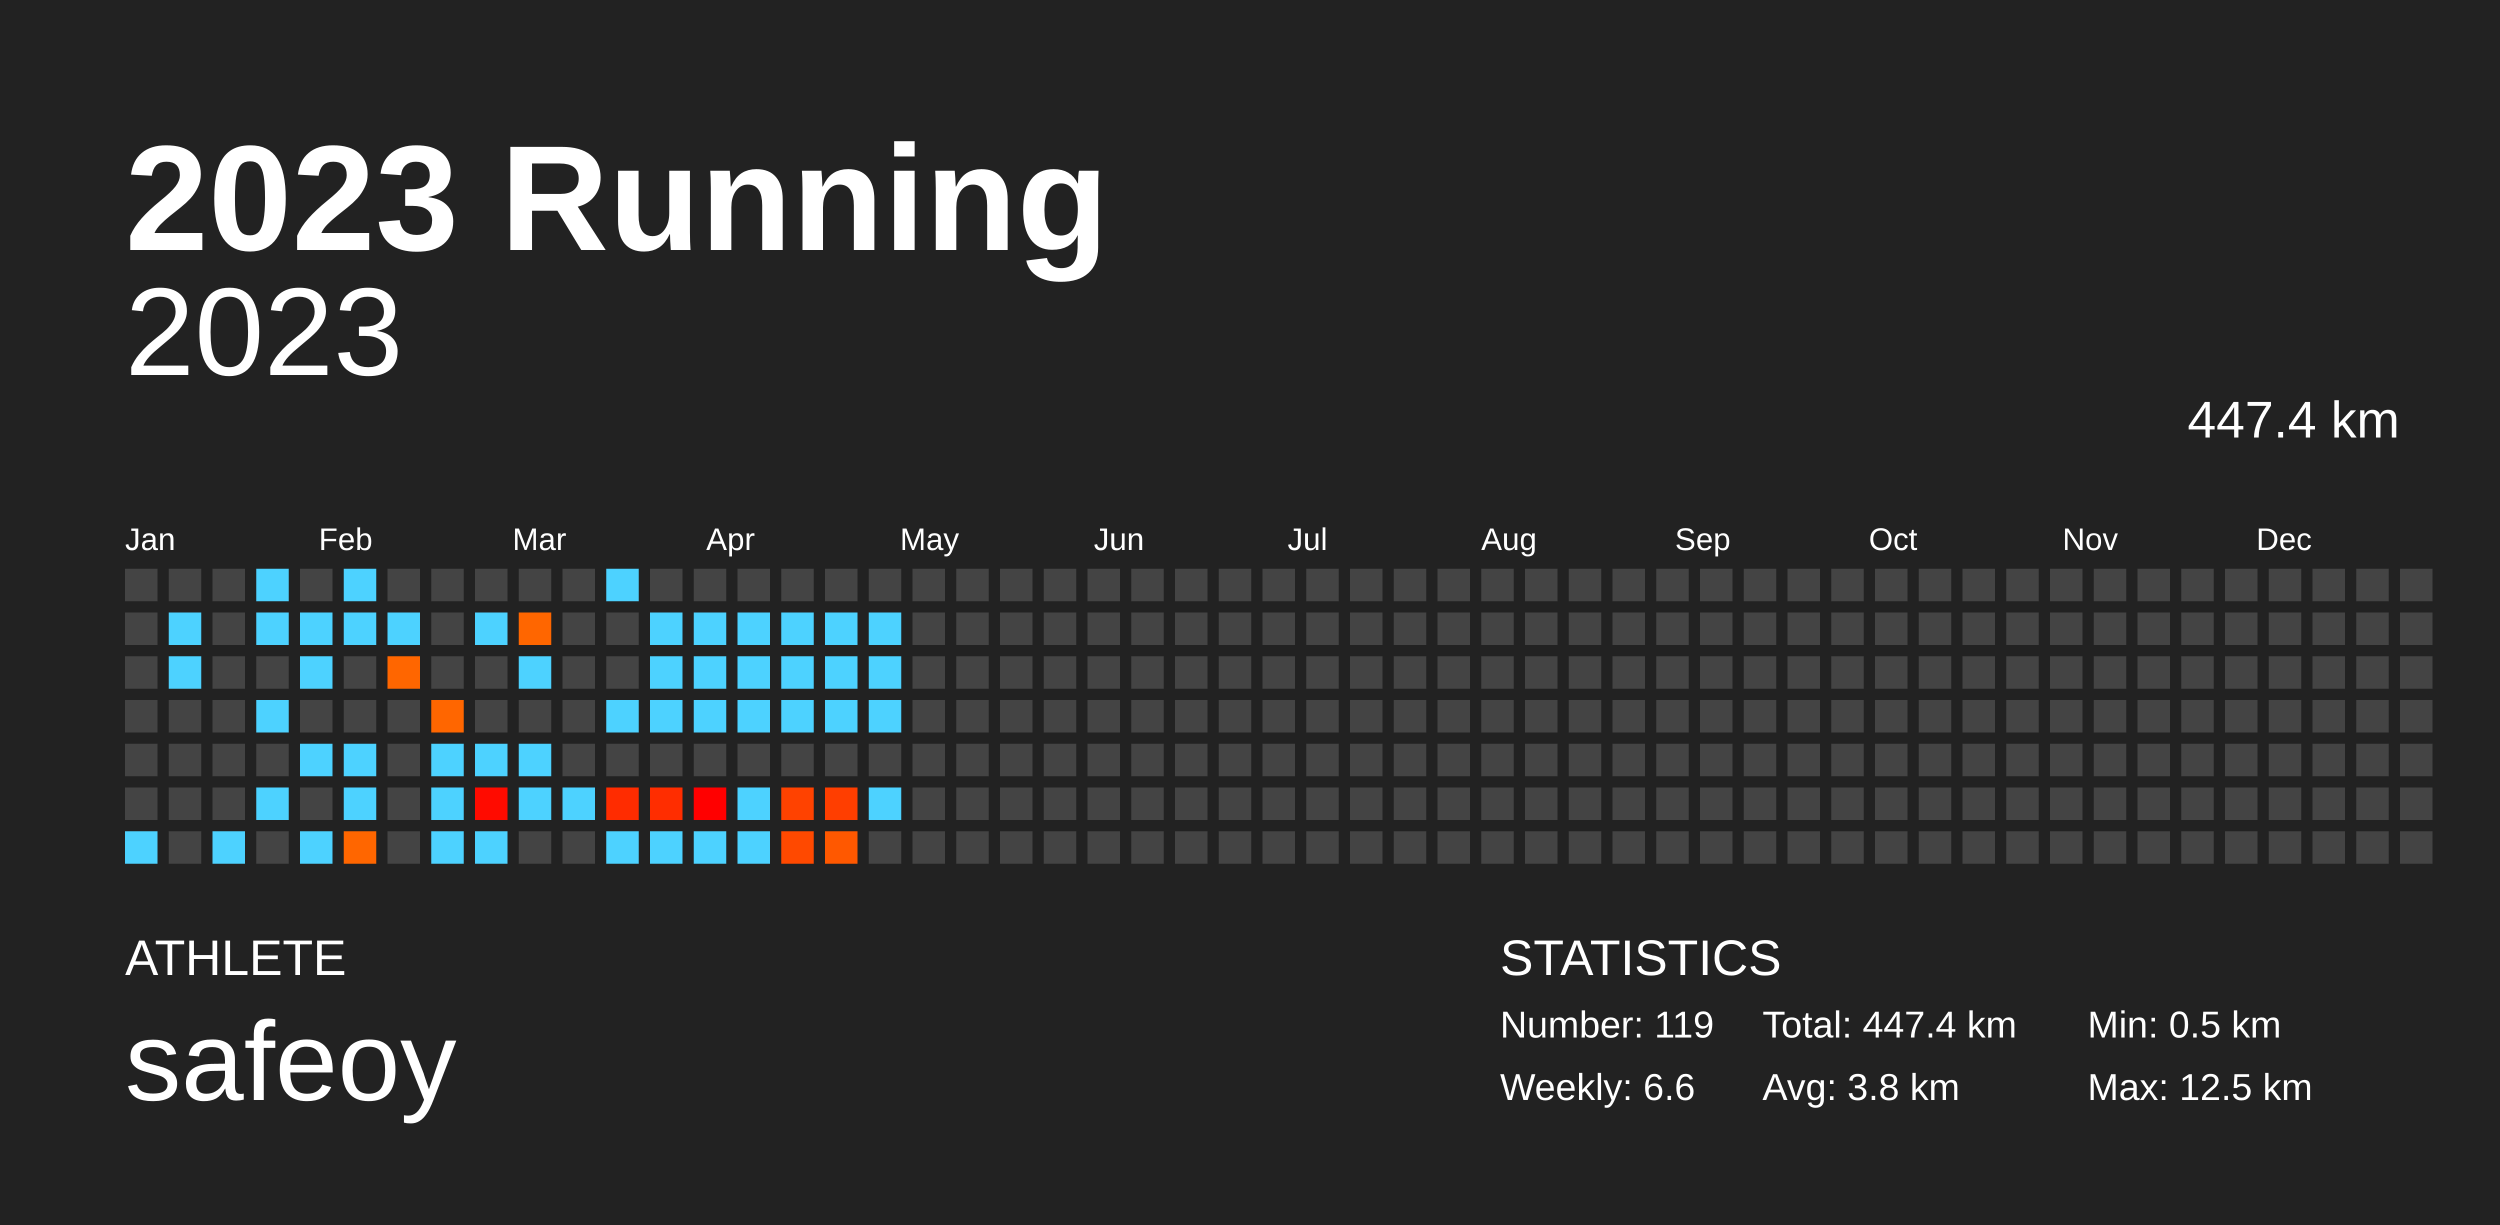
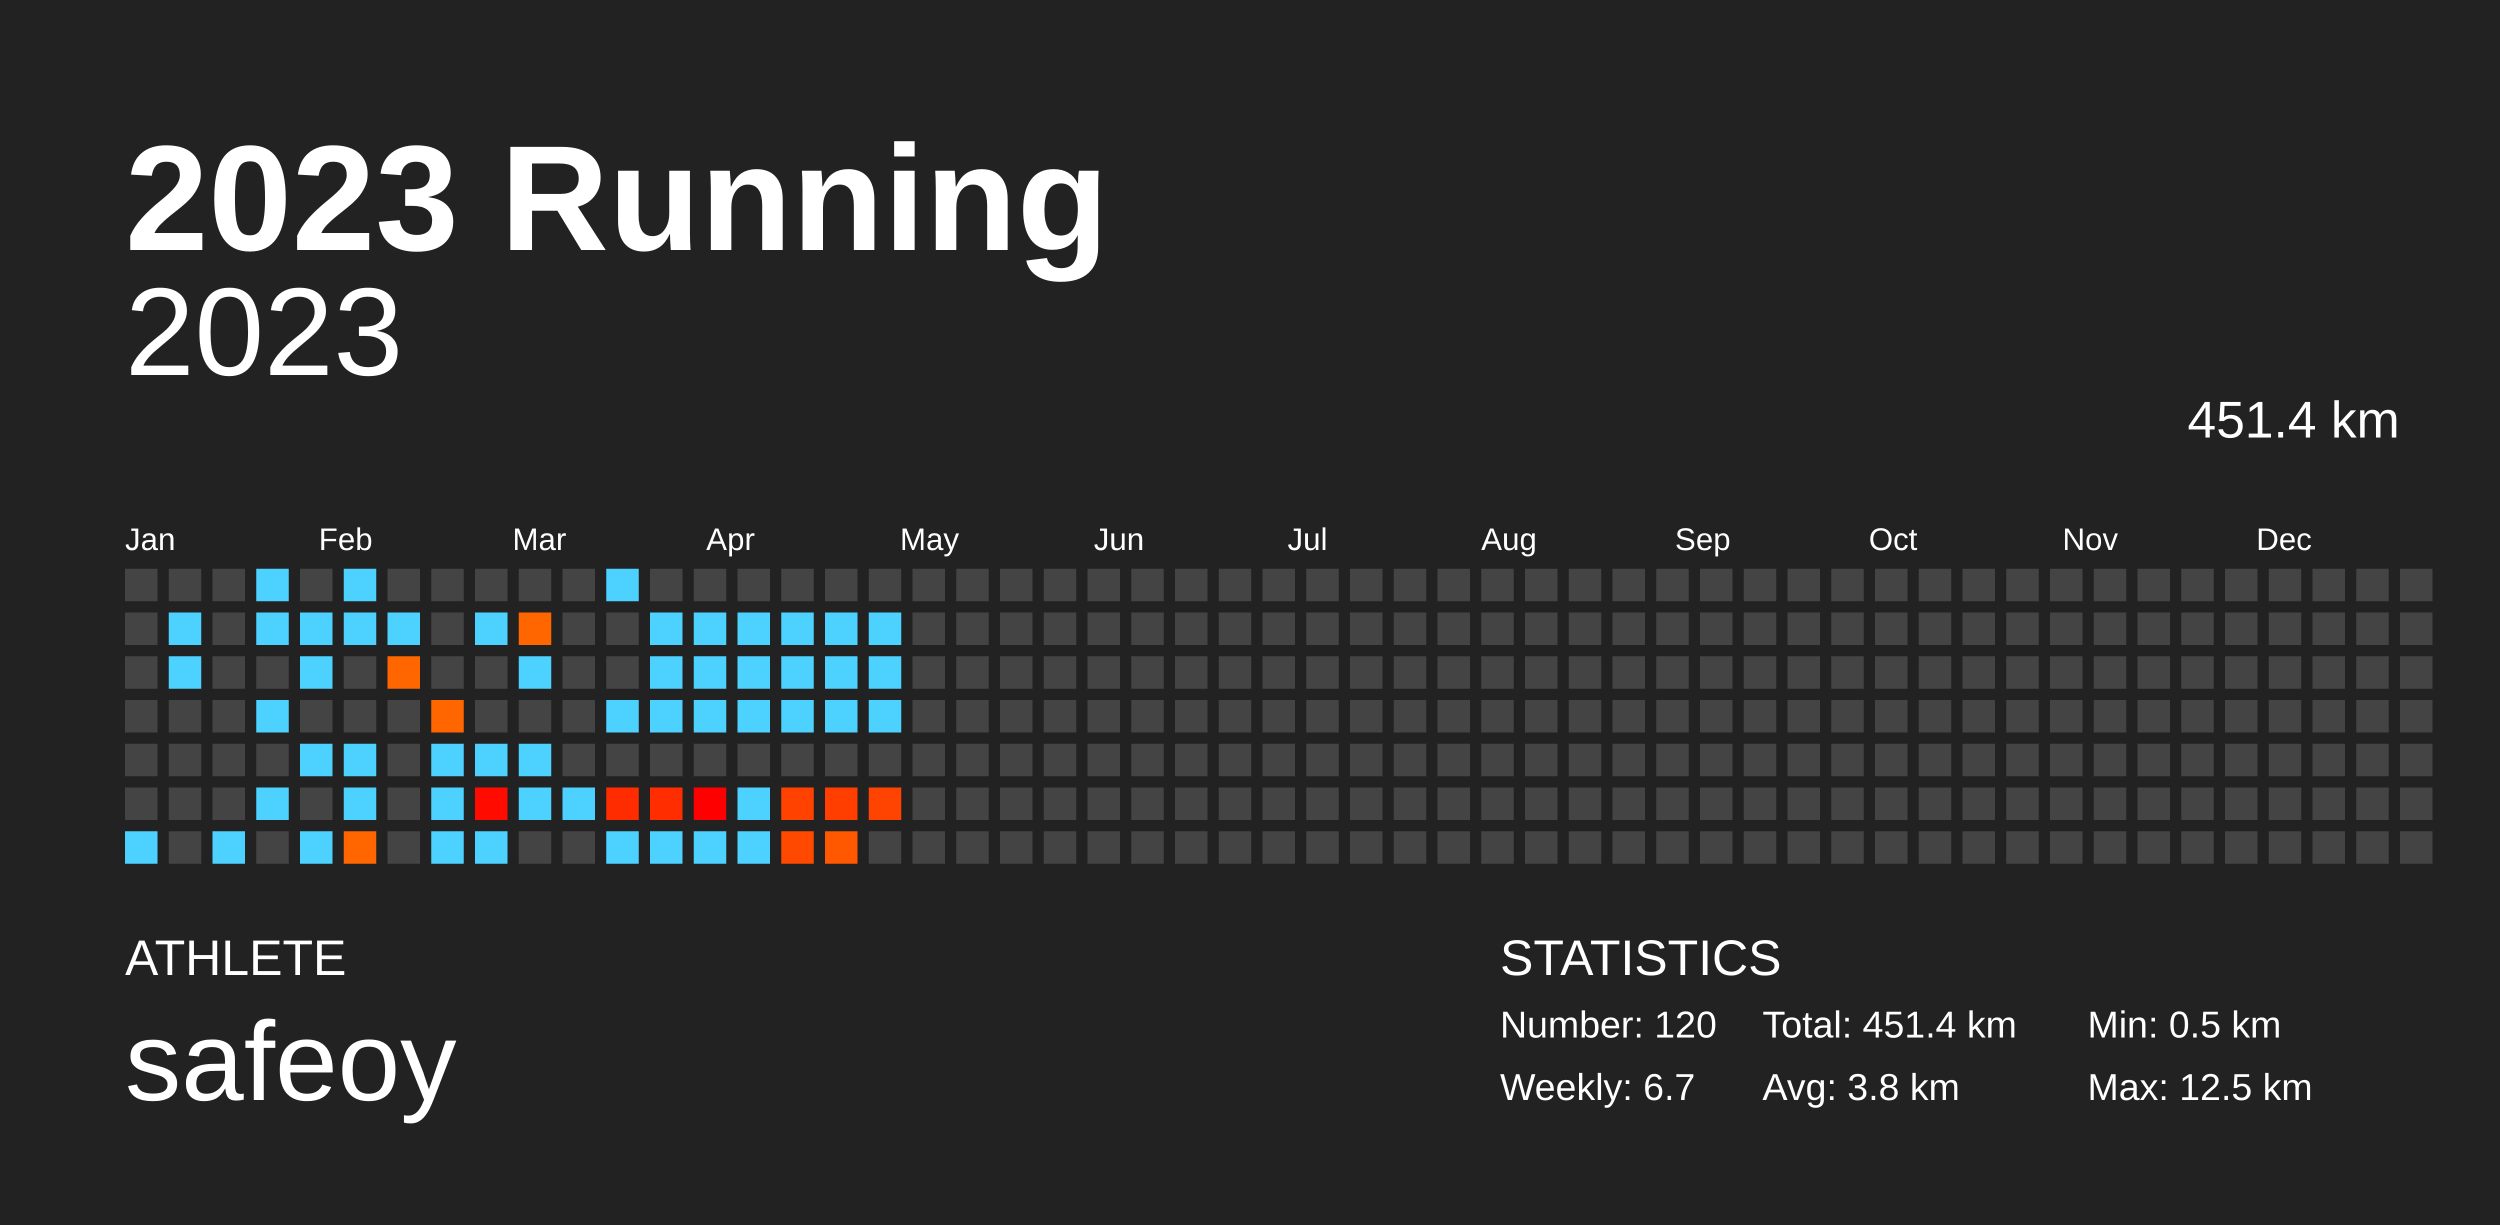
<svg xmlns="http://www.w3.org/2000/svg" baseProfile="full" height="98mm" version="1.1" viewBox="0,0,200,98" width="200mm">
  <defs />
  <rect fill="#222222" height="98" width="200" x="0" y="0" />
  <text fill="#FFFFFF" style="font-size:12px; font-family:Arial; font-weight:bold;" x="10" y="20">2023 Running</text>
  <text fill="#FFFFFF" style="font-size:4px; font-family:Arial" x="10" y="78">ATHLETE</text>
  <text fill="#FFFFFF" style="font-size:9px; font-family:Arial" x="10" y="88">safeoy</text>
  <text fill="#FFFFFF" style="font-size:4px; font-family:Arial" x="120" y="78">STATISTICS</text>
-   <text fill="#FFFFFF" style="font-size:3px; font-family:Arial" x="120" y="83">Number: 119</text>
-   <text fill="#FFFFFF" style="font-size:3px; font-family:Arial" x="120" y="88">Weekly: 6.6</text>
-   <text fill="#FFFFFF" style="font-size:3px; font-family:Arial" x="141" y="83">Total: 447.4 km</text>
+   <text fill="#FFFFFF" style="font-size:3px; font-family:Arial" x="120" y="83">Number: 120</text>
+   <text fill="#FFFFFF" style="font-size:3px; font-family:Arial" x="120" y="88">Weekly: 6.7</text>
+   <text fill="#FFFFFF" style="font-size:3px; font-family:Arial" x="141" y="83">Total: 451.4 km</text>
  <text fill="#FFFFFF" style="font-size:3px; font-family:Arial" x="141" y="88">Avg: 3.8 km</text>
  <text fill="#FFFFFF" style="font-size:3px; font-family:Arial" x="167" y="83">Min: 0.5 km</text>
  <text fill="#FFFFFF" style="font-size:3px; font-family:Arial" x="167" y="88">Max: 12.5 km</text>
  <text alignment-baseline="hanging" fill="#FFFFFF" style="font-size:10.0px; font-family:Arial;" x="10" y="30">2023</text>
-   <text alignment-baseline="hanging" fill="#FFFFFF" style="font-size:4.125px; font-family:Arial;" x="175" y="35">447.4 km</text>
+   <text alignment-baseline="hanging" fill="#FFFFFF" style="font-size:4.125px; font-family:Arial;" x="175" y="35">451.4 km</text>
  <text fill="#FFFFFF" style="font-size:2.5px; font-family:Arial" x="10.0" y="44">Jan</text>
  <text fill="#FFFFFF" style="font-size:2.5px; font-family:Arial" x="25.5" y="44">Feb</text>
  <text fill="#FFFFFF" style="font-size:2.5px; font-family:Arial" x="41.0" y="44">Mar</text>
  <text fill="#FFFFFF" style="font-size:2.5px; font-family:Arial" x="56.5" y="44">Apr</text>
  <text fill="#FFFFFF" style="font-size:2.5px; font-family:Arial" x="72.0" y="44">May</text>
  <text fill="#FFFFFF" style="font-size:2.5px; font-family:Arial" x="87.5" y="44">Jun</text>
  <text fill="#FFFFFF" style="font-size:2.5px; font-family:Arial" x="103.0" y="44">Jul</text>
  <text fill="#FFFFFF" style="font-size:2.5px; font-family:Arial" x="118.5" y="44">Aug</text>
  <text fill="#FFFFFF" style="font-size:2.5px; font-family:Arial" x="134.0" y="44">Sep</text>
  <text fill="#FFFFFF" style="font-size:2.5px; font-family:Arial" x="149.5" y="44">Oct</text>
  <text fill="#FFFFFF" style="font-size:2.5px; font-family:Arial" x="165.0" y="44">Nov</text>
  <text fill="#FFFFFF" style="font-size:2.5px; font-family:Arial" x="180.5" y="44">Dec</text>
  <rect fill="#444444" height="2.6" width="2.6" x="10.0" y="45.5" />
  <rect fill="#444444" height="2.6" width="2.6" x="10.0" y="49.0" />
  <rect fill="#444444" height="2.6" width="2.6" x="10.0" y="52.5" />
  <rect fill="#444444" height="2.6" width="2.6" x="10.0" y="56.0" />
  <rect fill="#444444" height="2.6" width="2.6" x="10.0" y="59.5" />
  <rect fill="#444444" height="2.6" width="2.6" x="10.0" y="63.0" />
  <rect fill="#4dd2ff" height="2.6" width="2.6" x="10.0" y="66.5" />
  <rect fill="#444444" height="2.6" width="2.6" x="13.5" y="45.5" />
  <rect fill="#4dd2ff" height="2.6" width="2.6" x="13.5" y="49.0" />
  <rect fill="#4dd2ff" height="2.6" width="2.6" x="13.5" y="52.5" />
  <rect fill="#444444" height="2.6" width="2.6" x="13.5" y="56.0" />
  <rect fill="#444444" height="2.6" width="2.6" x="13.5" y="59.5" />
  <rect fill="#444444" height="2.6" width="2.6" x="13.5" y="63.0" />
  <rect fill="#444444" height="2.6" width="2.6" x="13.5" y="66.5" />
  <rect fill="#444444" height="2.6" width="2.6" x="17.0" y="45.5" />
  <rect fill="#444444" height="2.6" width="2.6" x="17.0" y="49.0" />
  <rect fill="#444444" height="2.6" width="2.6" x="17.0" y="52.5" />
  <rect fill="#444444" height="2.6" width="2.6" x="17.0" y="56.0" />
  <rect fill="#444444" height="2.6" width="2.6" x="17.0" y="59.5" />
  <rect fill="#444444" height="2.6" width="2.6" x="17.0" y="63.0" />
  <rect fill="#4dd2ff" height="2.6" width="2.6" x="17.0" y="66.5" />
  <rect fill="#4dd2ff" height="2.6" width="2.6" x="20.5" y="45.5" />
  <rect fill="#4dd2ff" height="2.6" width="2.6" x="20.5" y="49.0" />
  <rect fill="#444444" height="2.6" width="2.6" x="20.5" y="52.5" />
  <rect fill="#4dd2ff" height="2.6" width="2.6" x="20.5" y="56.0" />
  <rect fill="#444444" height="2.6" width="2.6" x="20.5" y="59.5" />
  <rect fill="#4dd2ff" height="2.6" width="2.6" x="20.5" y="63.0" />
  <rect fill="#444444" height="2.6" width="2.6" x="20.5" y="66.5" />
  <rect fill="#444444" height="2.6" width="2.6" x="24.0" y="45.5" />
  <rect fill="#4dd2ff" height="2.6" width="2.6" x="24.0" y="49.0" />
  <rect fill="#4dd2ff" height="2.6" width="2.6" x="24.0" y="52.5" />
  <rect fill="#444444" height="2.6" width="2.6" x="24.0" y="56.0" />
  <rect fill="#4dd2ff" height="2.6" width="2.6" x="24.0" y="59.5" />
  <rect fill="#444444" height="2.6" width="2.6" x="24.0" y="63.0" />
  <rect fill="#4dd2ff" height="2.6" width="2.6" x="24.0" y="66.5" />
  <rect fill="#4dd2ff" height="2.6" width="2.6" x="27.5" y="45.5" />
  <rect fill="#4dd2ff" height="2.6" width="2.6" x="27.5" y="49.0" />
  <rect fill="#444444" height="2.6" width="2.6" x="27.5" y="52.5" />
  <rect fill="#444444" height="2.6" width="2.6" x="27.5" y="56.0" />
  <rect fill="#4dd2ff" height="2.6" width="2.6" x="27.5" y="59.5" />
  <rect fill="#4dd2ff" height="2.6" width="2.6" x="27.5" y="63.0" />
  <rect fill="#ff6600" height="2.6" width="2.6" x="27.5" y="66.5" />
  <rect fill="#444444" height="2.6" width="2.6" x="31.0" y="45.5" />
  <rect fill="#4dd2ff" height="2.6" width="2.6" x="31.0" y="49.0" />
  <rect fill="#ff6600" height="2.6" width="2.6" x="31.0" y="52.5" />
  <rect fill="#444444" height="2.6" width="2.6" x="31.0" y="56.0" />
  <rect fill="#444444" height="2.6" width="2.6" x="31.0" y="59.5" />
  <rect fill="#444444" height="2.6" width="2.6" x="31.0" y="63.0" />
  <rect fill="#444444" height="2.6" width="2.6" x="31.0" y="66.5" />
  <rect fill="#444444" height="2.6" width="2.6" x="34.5" y="45.5" />
  <rect fill="#444444" height="2.6" width="2.6" x="34.5" y="49.0" />
  <rect fill="#444444" height="2.6" width="2.6" x="34.5" y="52.5" />
  <rect fill="#ff6600" height="2.6" width="2.6" x="34.5" y="56.0" />
  <rect fill="#4dd2ff" height="2.6" width="2.6" x="34.5" y="59.5" />
  <rect fill="#4dd2ff" height="2.6" width="2.6" x="34.5" y="63.0" />
  <rect fill="#4dd2ff" height="2.6" width="2.6" x="34.5" y="66.5" />
  <rect fill="#444444" height="2.6" width="2.6" x="38.0" y="45.5" />
  <rect fill="#4dd2ff" height="2.6" width="2.6" x="38.0" y="49.0" />
  <rect fill="#444444" height="2.6" width="2.6" x="38.0" y="52.5" />
  <rect fill="#444444" height="2.6" width="2.6" x="38.0" y="56.0" />
  <rect fill="#4dd2ff" height="2.6" width="2.6" x="38.0" y="59.5" />
  <rect fill="#ff0b00" height="2.6" width="2.6" x="38.0" y="63.0" />
  <rect fill="#4dd2ff" height="2.6" width="2.6" x="38.0" y="66.5" />
  <rect fill="#444444" height="2.6" width="2.6" x="41.5" y="45.5" />
  <rect fill="#ff6600" height="2.6" width="2.6" x="41.5" y="49.0" />
  <rect fill="#4dd2ff" height="2.6" width="2.6" x="41.5" y="52.5" />
  <rect fill="#444444" height="2.6" width="2.6" x="41.5" y="56.0" />
  <rect fill="#4dd2ff" height="2.6" width="2.6" x="41.5" y="59.5" />
  <rect fill="#4dd2ff" height="2.6" width="2.6" x="41.5" y="63.0" />
  <rect fill="#444444" height="2.6" width="2.6" x="41.5" y="66.5" />
  <rect fill="#444444" height="2.6" width="2.6" x="45.0" y="45.5" />
  <rect fill="#444444" height="2.6" width="2.6" x="45.0" y="49.0" />
  <rect fill="#444444" height="2.6" width="2.6" x="45.0" y="52.5" />
  <rect fill="#444444" height="2.6" width="2.6" x="45.0" y="56.0" />
  <rect fill="#444444" height="2.6" width="2.6" x="45.0" y="59.5" />
  <rect fill="#4dd2ff" height="2.6" width="2.6" x="45.0" y="63.0" />
  <rect fill="#444444" height="2.6" width="2.6" x="45.0" y="66.5" />
  <rect fill="#4dd2ff" height="2.6" width="2.6" x="48.5" y="45.5" />
  <rect fill="#444444" height="2.6" width="2.6" x="48.5" y="49.0" />
  <rect fill="#444444" height="2.6" width="2.6" x="48.5" y="52.5" />
  <rect fill="#4dd2ff" height="2.6" width="2.6" x="48.5" y="56.0" />
  <rect fill="#444444" height="2.6" width="2.6" x="48.5" y="59.5" />
  <rect fill="#ff2c00" height="2.6" width="2.6" x="48.5" y="63.0" />
  <rect fill="#4dd2ff" height="2.6" width="2.6" x="48.5" y="66.5" />
  <rect fill="#444444" height="2.6" width="2.6" x="52.0" y="45.5" />
  <rect fill="#4dd2ff" height="2.6" width="2.6" x="52.0" y="49.0" />
  <rect fill="#4dd2ff" height="2.6" width="2.6" x="52.0" y="52.5" />
  <rect fill="#4dd2ff" height="2.6" width="2.6" x="52.0" y="56.0" />
  <rect fill="#444444" height="2.6" width="2.6" x="52.0" y="59.5" />
  <rect fill="#ff2d00" height="2.6" width="2.6" x="52.0" y="63.0" />
  <rect fill="#4dd2ff" height="2.6" width="2.6" x="52.0" y="66.5" />
  <rect fill="#444444" height="2.6" width="2.6" x="55.5" y="45.5" />
  <rect fill="#4dd2ff" height="2.6" width="2.6" x="55.5" y="49.0" />
  <rect fill="#4dd2ff" height="2.6" width="2.6" x="55.5" y="52.5" />
  <rect fill="#4dd2ff" height="2.6" width="2.6" x="55.5" y="56.0" />
  <rect fill="#444444" height="2.6" width="2.6" x="55.5" y="59.5" />
  <rect fill="#ff0000" height="2.6" width="2.6" x="55.5" y="63.0" />
  <rect fill="#4dd2ff" height="2.6" width="2.6" x="55.5" y="66.5" />
  <rect fill="#444444" height="2.6" width="2.6" x="59.0" y="45.5" />
  <rect fill="#4dd2ff" height="2.6" width="2.6" x="59.0" y="49.0" />
  <rect fill="#4dd2ff" height="2.6" width="2.6" x="59.0" y="52.5" />
  <rect fill="#4dd2ff" height="2.6" width="2.6" x="59.0" y="56.0" />
  <rect fill="#444444" height="2.6" width="2.6" x="59.0" y="59.5" />
  <rect fill="#4dd2ff" height="2.6" width="2.6" x="59.0" y="63.0" />
  <rect fill="#4dd2ff" height="2.6" width="2.6" x="59.0" y="66.5" />
  <rect fill="#444444" height="2.6" width="2.6" x="62.5" y="45.5" />
  <rect fill="#4dd2ff" height="2.6" width="2.6" x="62.5" y="49.0" />
  <rect fill="#4dd2ff" height="2.6" width="2.6" x="62.5" y="52.5" />
  <rect fill="#4dd2ff" height="2.6" width="2.6" x="62.5" y="56.0" />
  <rect fill="#444444" height="2.6" width="2.6" x="62.5" y="59.5" />
  <rect fill="#ff4200" height="2.6" width="2.6" x="62.5" y="63.0" />
  <rect fill="#ff4900" height="2.6" width="2.6" x="62.5" y="66.5" />
  <rect fill="#444444" height="2.6" width="2.6" x="66.0" y="45.5" />
  <rect fill="#4dd2ff" height="2.6" width="2.6" x="66.0" y="49.0" />
  <rect fill="#4dd2ff" height="2.6" width="2.6" x="66.0" y="52.5" />
  <rect fill="#4dd2ff" height="2.6" width="2.6" x="66.0" y="56.0" />
  <rect fill="#444444" height="2.6" width="2.6" x="66.0" y="59.5" />
  <rect fill="#ff3e00" height="2.6" width="2.6" x="66.0" y="63.0" />
  <rect fill="#ff5800" height="2.6" width="2.6" x="66.0" y="66.5" />
  <rect fill="#444444" height="2.6" width="2.6" x="69.5" y="45.5" />
  <rect fill="#4dd2ff" height="2.6" width="2.6" x="69.5" y="49.0" />
  <rect fill="#4dd2ff" height="2.6" width="2.6" x="69.5" y="52.5" />
  <rect fill="#4dd2ff" height="2.6" width="2.6" x="69.5" y="56.0" />
  <rect fill="#444444" height="2.6" width="2.6" x="69.5" y="59.5" />
-   <rect fill="#4dd2ff" height="2.6" width="2.6" x="69.5" y="63.0" />
+   <rect fill="#ff4300" height="2.6" width="2.6" x="69.5" y="63.0" />
  <rect fill="#444444" height="2.6" width="2.6" x="69.5" y="66.5" />
  <rect fill="#444444" height="2.6" width="2.6" x="73.0" y="45.5" />
  <rect fill="#444444" height="2.6" width="2.6" x="73.0" y="49.0" />
  <rect fill="#444444" height="2.6" width="2.6" x="73.0" y="52.5" />
  <rect fill="#444444" height="2.6" width="2.6" x="73.0" y="56.0" />
  <rect fill="#444444" height="2.6" width="2.6" x="73.0" y="59.5" />
  <rect fill="#444444" height="2.6" width="2.6" x="73.0" y="63.0" />
  <rect fill="#444444" height="2.6" width="2.6" x="73.0" y="66.5" />
  <rect fill="#444444" height="2.6" width="2.6" x="76.5" y="45.5" />
  <rect fill="#444444" height="2.6" width="2.6" x="76.5" y="49.0" />
  <rect fill="#444444" height="2.6" width="2.6" x="76.5" y="52.5" />
  <rect fill="#444444" height="2.6" width="2.6" x="76.5" y="56.0" />
  <rect fill="#444444" height="2.6" width="2.6" x="76.5" y="59.5" />
  <rect fill="#444444" height="2.6" width="2.6" x="76.5" y="63.0" />
  <rect fill="#444444" height="2.6" width="2.6" x="76.5" y="66.5" />
  <rect fill="#444444" height="2.6" width="2.6" x="80.0" y="45.5" />
  <rect fill="#444444" height="2.6" width="2.6" x="80.0" y="49.0" />
  <rect fill="#444444" height="2.6" width="2.6" x="80.0" y="52.5" />
  <rect fill="#444444" height="2.6" width="2.6" x="80.0" y="56.0" />
  <rect fill="#444444" height="2.6" width="2.6" x="80.0" y="59.5" />
  <rect fill="#444444" height="2.6" width="2.6" x="80.0" y="63.0" />
  <rect fill="#444444" height="2.6" width="2.6" x="80.0" y="66.5" />
  <rect fill="#444444" height="2.6" width="2.6" x="83.5" y="45.5" />
  <rect fill="#444444" height="2.6" width="2.6" x="83.5" y="49.0" />
  <rect fill="#444444" height="2.6" width="2.6" x="83.5" y="52.5" />
  <rect fill="#444444" height="2.6" width="2.6" x="83.5" y="56.0" />
  <rect fill="#444444" height="2.6" width="2.6" x="83.5" y="59.5" />
  <rect fill="#444444" height="2.6" width="2.6" x="83.5" y="63.0" />
  <rect fill="#444444" height="2.6" width="2.6" x="83.5" y="66.5" />
  <rect fill="#444444" height="2.6" width="2.6" x="87.0" y="45.5" />
  <rect fill="#444444" height="2.6" width="2.6" x="87.0" y="49.0" />
  <rect fill="#444444" height="2.6" width="2.6" x="87.0" y="52.5" />
  <rect fill="#444444" height="2.6" width="2.6" x="87.0" y="56.0" />
  <rect fill="#444444" height="2.6" width="2.6" x="87.0" y="59.5" />
  <rect fill="#444444" height="2.6" width="2.6" x="87.0" y="63.0" />
  <rect fill="#444444" height="2.6" width="2.6" x="87.0" y="66.5" />
  <rect fill="#444444" height="2.6" width="2.6" x="90.5" y="45.5" />
  <rect fill="#444444" height="2.6" width="2.6" x="90.5" y="49.0" />
  <rect fill="#444444" height="2.6" width="2.6" x="90.5" y="52.5" />
  <rect fill="#444444" height="2.6" width="2.6" x="90.5" y="56.0" />
  <rect fill="#444444" height="2.6" width="2.6" x="90.5" y="59.5" />
  <rect fill="#444444" height="2.6" width="2.6" x="90.5" y="63.0" />
  <rect fill="#444444" height="2.6" width="2.6" x="90.5" y="66.5" />
  <rect fill="#444444" height="2.6" width="2.6" x="94.0" y="45.5" />
  <rect fill="#444444" height="2.6" width="2.6" x="94.0" y="49.0" />
  <rect fill="#444444" height="2.6" width="2.6" x="94.0" y="52.5" />
  <rect fill="#444444" height="2.6" width="2.6" x="94.0" y="56.0" />
  <rect fill="#444444" height="2.6" width="2.6" x="94.0" y="59.5" />
  <rect fill="#444444" height="2.6" width="2.6" x="94.0" y="63.0" />
  <rect fill="#444444" height="2.6" width="2.6" x="94.0" y="66.5" />
  <rect fill="#444444" height="2.6" width="2.6" x="97.5" y="45.5" />
  <rect fill="#444444" height="2.6" width="2.6" x="97.5" y="49.0" />
  <rect fill="#444444" height="2.6" width="2.6" x="97.5" y="52.5" />
  <rect fill="#444444" height="2.6" width="2.6" x="97.5" y="56.0" />
  <rect fill="#444444" height="2.6" width="2.6" x="97.5" y="59.5" />
  <rect fill="#444444" height="2.6" width="2.6" x="97.5" y="63.0" />
  <rect fill="#444444" height="2.6" width="2.6" x="97.5" y="66.5" />
  <rect fill="#444444" height="2.6" width="2.6" x="101.0" y="45.5" />
  <rect fill="#444444" height="2.6" width="2.6" x="101.0" y="49.0" />
  <rect fill="#444444" height="2.6" width="2.6" x="101.0" y="52.5" />
  <rect fill="#444444" height="2.6" width="2.6" x="101.0" y="56.0" />
  <rect fill="#444444" height="2.6" width="2.6" x="101.0" y="59.5" />
  <rect fill="#444444" height="2.6" width="2.6" x="101.0" y="63.0" />
  <rect fill="#444444" height="2.6" width="2.6" x="101.0" y="66.5" />
  <rect fill="#444444" height="2.6" width="2.6" x="104.5" y="45.5" />
  <rect fill="#444444" height="2.6" width="2.6" x="104.5" y="49.0" />
  <rect fill="#444444" height="2.6" width="2.6" x="104.5" y="52.5" />
  <rect fill="#444444" height="2.6" width="2.6" x="104.5" y="56.0" />
  <rect fill="#444444" height="2.6" width="2.6" x="104.5" y="59.5" />
  <rect fill="#444444" height="2.6" width="2.6" x="104.5" y="63.0" />
  <rect fill="#444444" height="2.6" width="2.6" x="104.5" y="66.5" />
  <rect fill="#444444" height="2.6" width="2.6" x="108.0" y="45.5" />
  <rect fill="#444444" height="2.6" width="2.6" x="108.0" y="49.0" />
  <rect fill="#444444" height="2.6" width="2.6" x="108.0" y="52.5" />
  <rect fill="#444444" height="2.6" width="2.6" x="108.0" y="56.0" />
  <rect fill="#444444" height="2.6" width="2.6" x="108.0" y="59.5" />
  <rect fill="#444444" height="2.6" width="2.6" x="108.0" y="63.0" />
  <rect fill="#444444" height="2.6" width="2.6" x="108.0" y="66.5" />
  <rect fill="#444444" height="2.6" width="2.6" x="111.5" y="45.5" />
  <rect fill="#444444" height="2.6" width="2.6" x="111.5" y="49.0" />
  <rect fill="#444444" height="2.6" width="2.6" x="111.5" y="52.5" />
  <rect fill="#444444" height="2.6" width="2.6" x="111.5" y="56.0" />
  <rect fill="#444444" height="2.6" width="2.6" x="111.5" y="59.5" />
  <rect fill="#444444" height="2.6" width="2.6" x="111.5" y="63.0" />
  <rect fill="#444444" height="2.6" width="2.6" x="111.5" y="66.5" />
  <rect fill="#444444" height="2.6" width="2.6" x="115.0" y="45.5" />
  <rect fill="#444444" height="2.6" width="2.6" x="115.0" y="49.0" />
  <rect fill="#444444" height="2.6" width="2.6" x="115.0" y="52.5" />
  <rect fill="#444444" height="2.6" width="2.6" x="115.0" y="56.0" />
  <rect fill="#444444" height="2.6" width="2.6" x="115.0" y="59.5" />
  <rect fill="#444444" height="2.6" width="2.6" x="115.0" y="63.0" />
  <rect fill="#444444" height="2.6" width="2.6" x="115.0" y="66.5" />
  <rect fill="#444444" height="2.6" width="2.6" x="118.5" y="45.5" />
  <rect fill="#444444" height="2.6" width="2.6" x="118.5" y="49.0" />
  <rect fill="#444444" height="2.6" width="2.6" x="118.5" y="52.5" />
  <rect fill="#444444" height="2.6" width="2.6" x="118.5" y="56.0" />
  <rect fill="#444444" height="2.6" width="2.6" x="118.5" y="59.5" />
  <rect fill="#444444" height="2.6" width="2.6" x="118.5" y="63.0" />
  <rect fill="#444444" height="2.6" width="2.6" x="118.5" y="66.5" />
  <rect fill="#444444" height="2.6" width="2.6" x="122.0" y="45.5" />
  <rect fill="#444444" height="2.6" width="2.6" x="122.0" y="49.0" />
  <rect fill="#444444" height="2.6" width="2.6" x="122.0" y="52.5" />
  <rect fill="#444444" height="2.6" width="2.6" x="122.0" y="56.0" />
  <rect fill="#444444" height="2.6" width="2.6" x="122.0" y="59.5" />
  <rect fill="#444444" height="2.6" width="2.6" x="122.0" y="63.0" />
  <rect fill="#444444" height="2.6" width="2.6" x="122.0" y="66.5" />
  <rect fill="#444444" height="2.6" width="2.6" x="125.5" y="45.5" />
  <rect fill="#444444" height="2.6" width="2.6" x="125.5" y="49.0" />
  <rect fill="#444444" height="2.6" width="2.6" x="125.5" y="52.5" />
  <rect fill="#444444" height="2.6" width="2.6" x="125.5" y="56.0" />
  <rect fill="#444444" height="2.6" width="2.6" x="125.5" y="59.5" />
  <rect fill="#444444" height="2.6" width="2.6" x="125.5" y="63.0" />
  <rect fill="#444444" height="2.6" width="2.6" x="125.5" y="66.5" />
  <rect fill="#444444" height="2.6" width="2.6" x="129.0" y="45.5" />
  <rect fill="#444444" height="2.6" width="2.6" x="129.0" y="49.0" />
  <rect fill="#444444" height="2.6" width="2.6" x="129.0" y="52.5" />
  <rect fill="#444444" height="2.6" width="2.6" x="129.0" y="56.0" />
  <rect fill="#444444" height="2.6" width="2.6" x="129.0" y="59.5" />
  <rect fill="#444444" height="2.6" width="2.6" x="129.0" y="63.0" />
  <rect fill="#444444" height="2.6" width="2.6" x="129.0" y="66.5" />
  <rect fill="#444444" height="2.6" width="2.6" x="132.5" y="45.5" />
  <rect fill="#444444" height="2.6" width="2.6" x="132.5" y="49.0" />
  <rect fill="#444444" height="2.6" width="2.6" x="132.5" y="52.5" />
  <rect fill="#444444" height="2.6" width="2.6" x="132.5" y="56.0" />
  <rect fill="#444444" height="2.6" width="2.6" x="132.5" y="59.5" />
  <rect fill="#444444" height="2.6" width="2.6" x="132.5" y="63.0" />
  <rect fill="#444444" height="2.6" width="2.6" x="132.5" y="66.5" />
  <rect fill="#444444" height="2.6" width="2.6" x="136.0" y="45.5" />
  <rect fill="#444444" height="2.6" width="2.6" x="136.0" y="49.0" />
  <rect fill="#444444" height="2.6" width="2.6" x="136.0" y="52.5" />
  <rect fill="#444444" height="2.6" width="2.6" x="136.0" y="56.0" />
  <rect fill="#444444" height="2.6" width="2.6" x="136.0" y="59.5" />
  <rect fill="#444444" height="2.6" width="2.6" x="136.0" y="63.0" />
  <rect fill="#444444" height="2.6" width="2.6" x="136.0" y="66.5" />
  <rect fill="#444444" height="2.6" width="2.6" x="139.5" y="45.5" />
  <rect fill="#444444" height="2.6" width="2.6" x="139.5" y="49.0" />
  <rect fill="#444444" height="2.6" width="2.6" x="139.5" y="52.5" />
  <rect fill="#444444" height="2.6" width="2.6" x="139.5" y="56.0" />
  <rect fill="#444444" height="2.6" width="2.6" x="139.5" y="59.5" />
  <rect fill="#444444" height="2.6" width="2.6" x="139.5" y="63.0" />
  <rect fill="#444444" height="2.6" width="2.6" x="139.5" y="66.5" />
  <rect fill="#444444" height="2.6" width="2.6" x="143.0" y="45.5" />
  <rect fill="#444444" height="2.6" width="2.6" x="143.0" y="49.0" />
  <rect fill="#444444" height="2.6" width="2.6" x="143.0" y="52.5" />
  <rect fill="#444444" height="2.6" width="2.6" x="143.0" y="56.0" />
  <rect fill="#444444" height="2.6" width="2.6" x="143.0" y="59.5" />
  <rect fill="#444444" height="2.6" width="2.6" x="143.0" y="63.0" />
  <rect fill="#444444" height="2.6" width="2.6" x="143.0" y="66.5" />
  <rect fill="#444444" height="2.6" width="2.6" x="146.5" y="45.5" />
  <rect fill="#444444" height="2.6" width="2.6" x="146.5" y="49.0" />
  <rect fill="#444444" height="2.6" width="2.6" x="146.5" y="52.5" />
  <rect fill="#444444" height="2.6" width="2.6" x="146.5" y="56.0" />
  <rect fill="#444444" height="2.6" width="2.6" x="146.5" y="59.5" />
  <rect fill="#444444" height="2.6" width="2.6" x="146.5" y="63.0" />
  <rect fill="#444444" height="2.6" width="2.6" x="146.5" y="66.5" />
  <rect fill="#444444" height="2.6" width="2.6" x="150.0" y="45.5" />
  <rect fill="#444444" height="2.6" width="2.6" x="150.0" y="49.0" />
  <rect fill="#444444" height="2.6" width="2.6" x="150.0" y="52.5" />
  <rect fill="#444444" height="2.6" width="2.6" x="150.0" y="56.0" />
  <rect fill="#444444" height="2.6" width="2.6" x="150.0" y="59.5" />
  <rect fill="#444444" height="2.6" width="2.6" x="150.0" y="63.0" />
  <rect fill="#444444" height="2.6" width="2.6" x="150.0" y="66.5" />
  <rect fill="#444444" height="2.6" width="2.6" x="153.5" y="45.5" />
  <rect fill="#444444" height="2.6" width="2.6" x="153.5" y="49.0" />
  <rect fill="#444444" height="2.6" width="2.6" x="153.5" y="52.5" />
  <rect fill="#444444" height="2.6" width="2.6" x="153.5" y="56.0" />
  <rect fill="#444444" height="2.6" width="2.6" x="153.5" y="59.5" />
  <rect fill="#444444" height="2.6" width="2.6" x="153.5" y="63.0" />
  <rect fill="#444444" height="2.6" width="2.6" x="153.5" y="66.5" />
  <rect fill="#444444" height="2.6" width="2.6" x="157.0" y="45.5" />
  <rect fill="#444444" height="2.6" width="2.6" x="157.0" y="49.0" />
  <rect fill="#444444" height="2.6" width="2.6" x="157.0" y="52.5" />
  <rect fill="#444444" height="2.6" width="2.6" x="157.0" y="56.0" />
  <rect fill="#444444" height="2.6" width="2.6" x="157.0" y="59.5" />
  <rect fill="#444444" height="2.6" width="2.6" x="157.0" y="63.0" />
  <rect fill="#444444" height="2.6" width="2.6" x="157.0" y="66.5" />
  <rect fill="#444444" height="2.6" width="2.6" x="160.5" y="45.5" />
  <rect fill="#444444" height="2.6" width="2.6" x="160.5" y="49.0" />
  <rect fill="#444444" height="2.6" width="2.6" x="160.5" y="52.5" />
  <rect fill="#444444" height="2.6" width="2.6" x="160.5" y="56.0" />
  <rect fill="#444444" height="2.6" width="2.6" x="160.5" y="59.5" />
  <rect fill="#444444" height="2.6" width="2.6" x="160.5" y="63.0" />
  <rect fill="#444444" height="2.6" width="2.6" x="160.5" y="66.5" />
  <rect fill="#444444" height="2.6" width="2.6" x="164.0" y="45.5" />
  <rect fill="#444444" height="2.6" width="2.6" x="164.0" y="49.0" />
  <rect fill="#444444" height="2.6" width="2.6" x="164.0" y="52.5" />
  <rect fill="#444444" height="2.6" width="2.6" x="164.0" y="56.0" />
  <rect fill="#444444" height="2.6" width="2.6" x="164.0" y="59.5" />
  <rect fill="#444444" height="2.6" width="2.6" x="164.0" y="63.0" />
  <rect fill="#444444" height="2.6" width="2.6" x="164.0" y="66.5" />
  <rect fill="#444444" height="2.6" width="2.6" x="167.5" y="45.5" />
  <rect fill="#444444" height="2.6" width="2.6" x="167.5" y="49.0" />
  <rect fill="#444444" height="2.6" width="2.6" x="167.5" y="52.5" />
  <rect fill="#444444" height="2.6" width="2.6" x="167.5" y="56.0" />
  <rect fill="#444444" height="2.6" width="2.6" x="167.5" y="59.5" />
  <rect fill="#444444" height="2.6" width="2.6" x="167.5" y="63.0" />
  <rect fill="#444444" height="2.6" width="2.6" x="167.5" y="66.5" />
  <rect fill="#444444" height="2.6" width="2.6" x="171.0" y="45.5" />
  <rect fill="#444444" height="2.6" width="2.6" x="171.0" y="49.0" />
  <rect fill="#444444" height="2.6" width="2.6" x="171.0" y="52.5" />
  <rect fill="#444444" height="2.6" width="2.6" x="171.0" y="56.0" />
  <rect fill="#444444" height="2.6" width="2.6" x="171.0" y="59.5" />
  <rect fill="#444444" height="2.6" width="2.6" x="171.0" y="63.0" />
  <rect fill="#444444" height="2.6" width="2.6" x="171.0" y="66.5" />
  <rect fill="#444444" height="2.6" width="2.6" x="174.5" y="45.5" />
  <rect fill="#444444" height="2.6" width="2.6" x="174.5" y="49.0" />
  <rect fill="#444444" height="2.6" width="2.6" x="174.5" y="52.5" />
  <rect fill="#444444" height="2.6" width="2.6" x="174.5" y="56.0" />
  <rect fill="#444444" height="2.6" width="2.6" x="174.5" y="59.5" />
  <rect fill="#444444" height="2.6" width="2.6" x="174.5" y="63.0" />
  <rect fill="#444444" height="2.6" width="2.6" x="174.5" y="66.5" />
  <rect fill="#444444" height="2.6" width="2.6" x="178.0" y="45.5" />
  <rect fill="#444444" height="2.6" width="2.6" x="178.0" y="49.0" />
  <rect fill="#444444" height="2.6" width="2.6" x="178.0" y="52.5" />
  <rect fill="#444444" height="2.6" width="2.6" x="178.0" y="56.0" />
  <rect fill="#444444" height="2.6" width="2.6" x="178.0" y="59.5" />
  <rect fill="#444444" height="2.6" width="2.6" x="178.0" y="63.0" />
  <rect fill="#444444" height="2.6" width="2.6" x="178.0" y="66.5" />
  <rect fill="#444444" height="2.6" width="2.6" x="181.5" y="45.5" />
  <rect fill="#444444" height="2.6" width="2.6" x="181.5" y="49.0" />
  <rect fill="#444444" height="2.6" width="2.6" x="181.5" y="52.5" />
  <rect fill="#444444" height="2.6" width="2.6" x="181.5" y="56.0" />
  <rect fill="#444444" height="2.6" width="2.6" x="181.5" y="59.5" />
  <rect fill="#444444" height="2.6" width="2.6" x="181.5" y="63.0" />
  <rect fill="#444444" height="2.6" width="2.6" x="181.5" y="66.5" />
  <rect fill="#444444" height="2.6" width="2.6" x="185.0" y="45.5" />
  <rect fill="#444444" height="2.6" width="2.6" x="185.0" y="49.0" />
  <rect fill="#444444" height="2.6" width="2.6" x="185.0" y="52.5" />
  <rect fill="#444444" height="2.6" width="2.6" x="185.0" y="56.0" />
  <rect fill="#444444" height="2.6" width="2.6" x="185.0" y="59.5" />
  <rect fill="#444444" height="2.6" width="2.6" x="185.0" y="63.0" />
  <rect fill="#444444" height="2.6" width="2.6" x="185.0" y="66.5" />
  <rect fill="#444444" height="2.6" width="2.6" x="188.5" y="45.5" />
  <rect fill="#444444" height="2.6" width="2.6" x="188.5" y="49.0" />
  <rect fill="#444444" height="2.6" width="2.6" x="188.5" y="52.5" />
  <rect fill="#444444" height="2.6" width="2.6" x="188.5" y="56.0" />
  <rect fill="#444444" height="2.6" width="2.6" x="188.5" y="59.5" />
  <rect fill="#444444" height="2.6" width="2.6" x="188.5" y="63.0" />
  <rect fill="#444444" height="2.6" width="2.6" x="188.5" y="66.5" />
  <rect fill="#444444" height="2.6" width="2.6" x="192.0" y="45.5" />
  <rect fill="#444444" height="2.6" width="2.6" x="192.0" y="49.0" />
  <rect fill="#444444" height="2.6" width="2.6" x="192.0" y="52.5" />
  <rect fill="#444444" height="2.6" width="2.6" x="192.0" y="56.0" />
  <rect fill="#444444" height="2.6" width="2.6" x="192.0" y="59.5" />
  <rect fill="#444444" height="2.6" width="2.6" x="192.0" y="63.0" />
  <rect fill="#444444" height="2.6" width="2.6" x="192.0" y="66.5" />
</svg>
